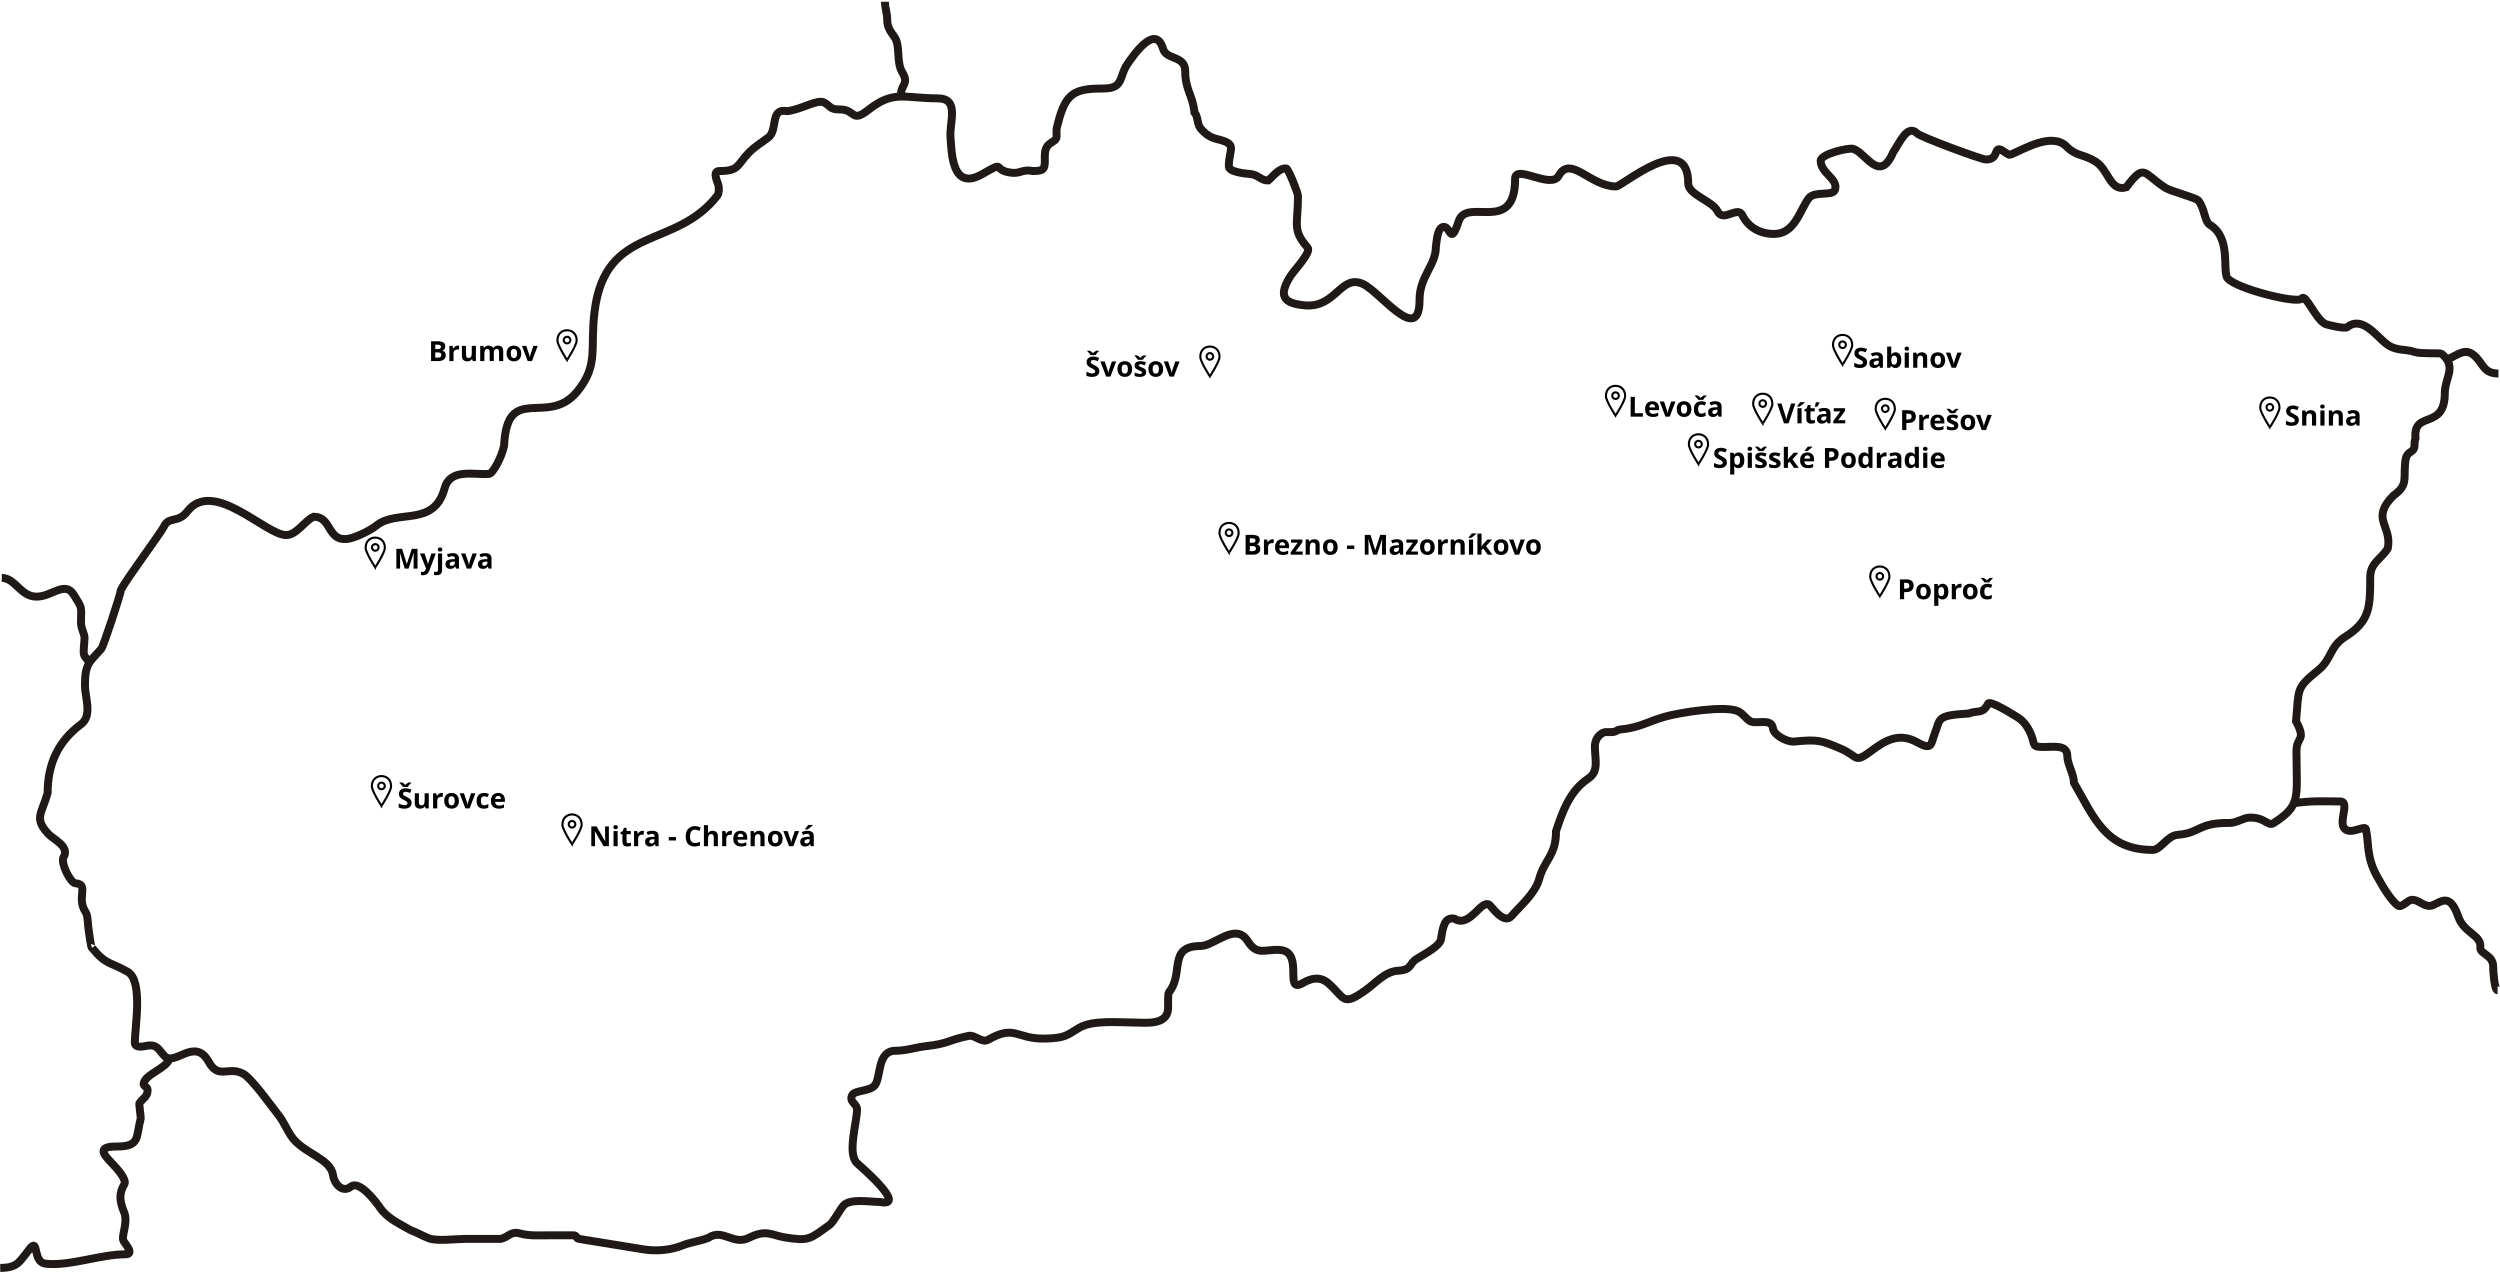
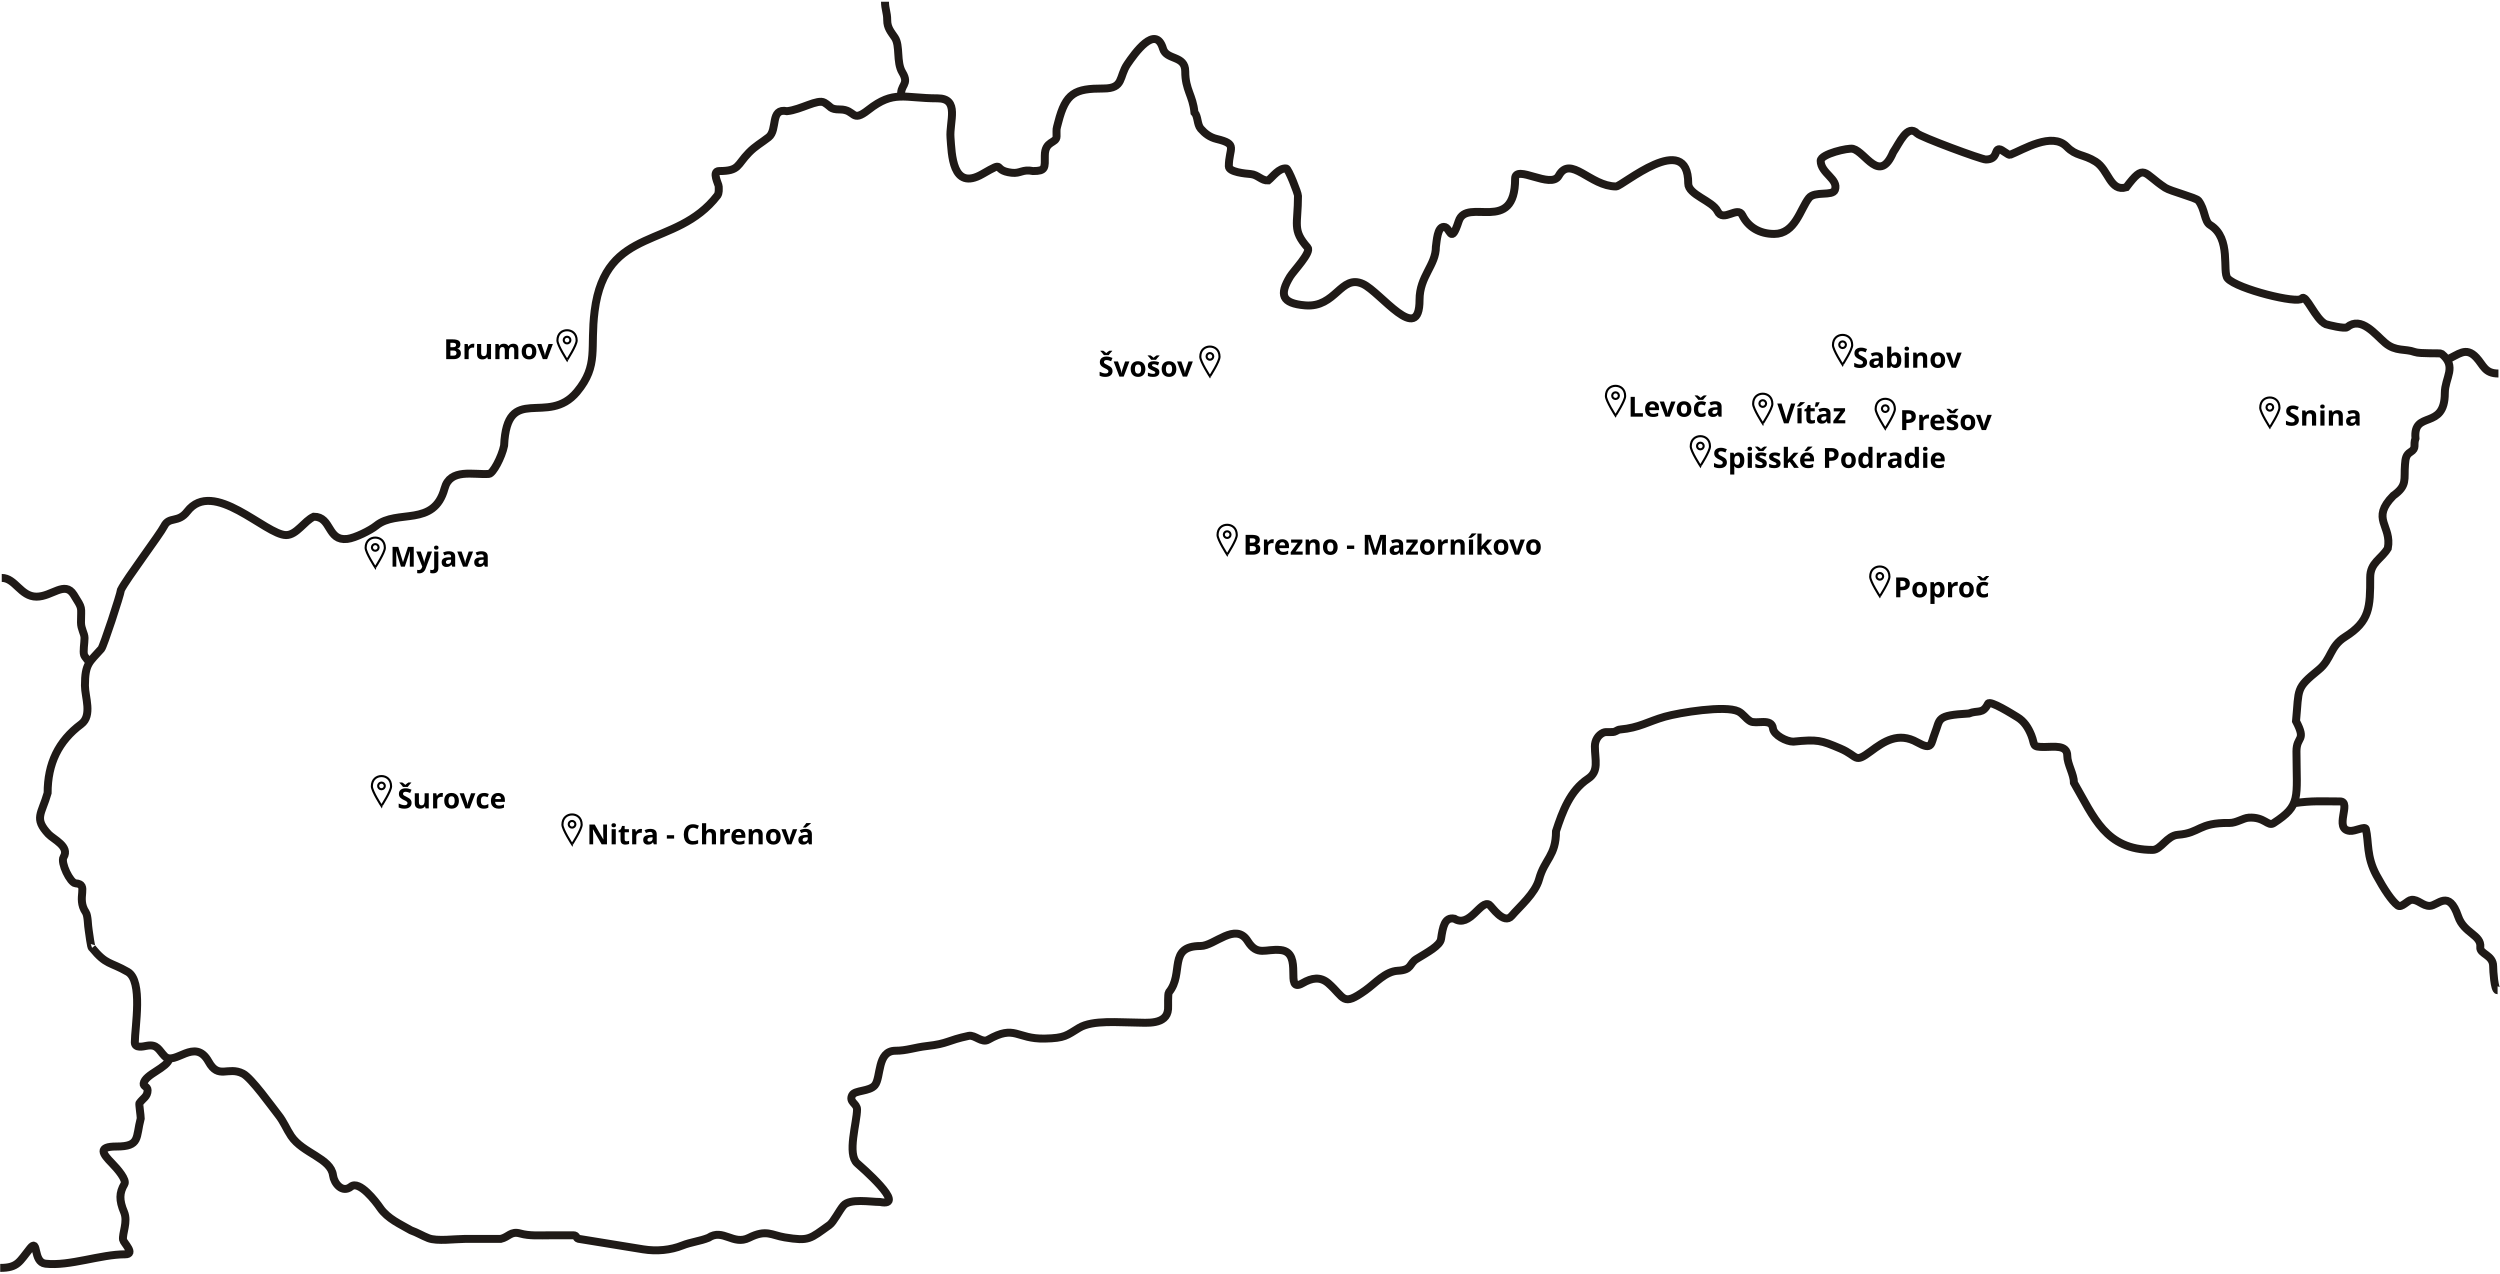
<svg xmlns="http://www.w3.org/2000/svg" xml:space="preserve" width="2642px" height="1346px" style="shape-rendering:geometricPrecision; text-rendering:geometricPrecision; image-rendering:optimizeQuality; fill-rule:evenodd; clip-rule:evenodd" viewBox="0 0 2642 1346" version="1.1" id="svg32">
  <defs id="defs12">
    <style type="text/css" id="style10">
    .str1 {stroke:#1F1A17;stroke-width:4.166}
    .str0 {stroke:#1F1A17;stroke-width:8.334}
    .fil0 {fill:none}
    .fil1 {fill:#1F1A17}
    .fnt0 {font-weight:normal;font-size:33.337;font-family:'Arial'}
   </style>
  </defs>
  <g id="layer4" style="display:inline">
    <path style="clip-rule:evenodd;fill:none;fill-rule:evenodd;stroke:#1f1a17;stroke-width:8.419;image-rendering:optimizeQuality;shape-rendering:geometricPrecision;text-rendering:geometricPrecision" id="path15" d="m 97.291,1001.703 c -1.271,0.432 -2.997,-15.829 -3.544,-18.534 -0.964,-4.763 -0.712,-15.452 -3.101,-18.986 -10.589,-15.663 4.15,-29.611 -10.871,-30.708 -5.537,-0.404 -16.067,-21.954 -12.606,-27.607 6.882,-11.239 -10.853,-18.934 -15.947,-24.411 -15.608,-16.777 -7.241,-21.051 -0.886,-43.397 0,-31.056 11.403,-54.871 35.438,-72.781 12.122,-9.034 3.987,-28.861 3.987,-40.685 0,-23.589 4.778,-24.657 17.276,-38.877 2.292,-2.606 20.128,-56.918 20.82,-62.384 5.726,-11.587 41.167,-58.537 45.626,-67.356 5.345,-10.572 14.779,-2.899 24.363,-15.37 27.459,-35.728 82.911,24.863 104.541,24.863 11.129,0 19.134,-14.891 29.236,-19.438 19.051,0 13.987,26.019 35.438,23.507 8.165,-0.956 24.346,-8.981 30.565,-14.014 22.152,-17.927 60.934,2.081 72.204,-39.329 5.902,-21.688 30.709,-14.102 46.955,-15.37 4.077,-0.318 13.379,-17.507 15.947,-29.836 3.091,-67.319 45.98,-19.3 77.077,-56.959 23.287,-28.2 13.543,-45.681 18.605,-85.439 11.667,-91.654 85.421,-64.427 129.79,-122.055 1.81,-2.892 1.329,-6.076 1.329,-9.493 0,-2.268 -7.727,-16.274 0.443,-16.274 21.541,0 18.589,-6.313 31.451,-19.438 7.011,-7.155 13.202,-10.295 20.82,-16.274 9.966,-7.824 1.141,-31.199 19.491,-27.575 14.726,-1.502 32.281,-13.16 39.424,-9.041 7.248,4.178 5.651,7.233 16.39,7.233 16.977,0 11.899,14.758 30.122,0.452 26.921,-21.132 37.785,-12.206 73.09,-12.206 23.858,0 12.371,24.838 13.732,41.589 1.342,16.524 1.52,56.957 33.666,38.425 26.372,-15.205 9.074,-3.927 31.008,-1.356 9.347,1.095 11.178,-4.062 22.591,-1.808 13.467,0 12.403,-3.469 12.403,-16.274 0,-16.033 12.403,-12.785 12.403,-20.343 0,-9.726 -0.485,-6.091 1.772,-14.918 7.972,-31.174 17.667,-35.712 47.841,-35.712 21.666,0 16.108,-12.365 25.249,-25.767 7.45,-10.925 29.82,-42.739 37.652,-16.274 3.661,12.367 23.477,6.66 23.477,23.959 0,19.678 8.027,25.255 9.745,43.397 3.866,3.946 2.679,12.601 6.645,17.178 4.486,5.18 9.666,9.109 16.833,10.849 23.183,5.631 12.846,9.504 12.846,28.932 0,6.125 17.553,7.674 23.034,8.137 7.634,0.646 11.623,7.24 18.605,6.781 4.801,-3.885 11.453,-13.454 19.048,-12.658 2.263,0.236 12.403,26.043 12.403,28.932 0,30.671 -6.414,35.808 10.188,54.699 4.275,4.863 -15.034,24.818 -18.605,30.74 -11.389,18.889 -8.955,28.181 15.947,30.288 32.61,2.761 37.645,-33.339 61.13,-22.603 18.451,8.436 59.801,65.799 59.801,16.726 0,-24.917 17.276,-36.326 17.276,-56.055 0.919,-6.105 1.502,-20.961 8.479,-21.024 7.04,-0.063 6.888,20.578 15.626,-6.03 8.465,-25.781 59.617,14.952 59.617,-44.823 0,-15.95 37.962,11.481 46.069,-3.164 12.444,-22.479 33.236,11.301 60.687,11.301 6.105,0 76.191,-60.41 76.191,-3.164 0,12.08 25.567,18.267 31.008,29.384 5.945,12.15 21.192,-6.031 26.135,4.069 6.245,12.762 18.445,19.891 33.666,19.891 22.311,0 27.476,-26.293 36.767,-37.973 6.104,-7.675 24.999,-1.615 27.464,-8.589 4.077,-11.536 -15.061,-17.457 -15.061,-30.74 0,-7.223 29.3,-13.916 34.109,-12.658 13.436,3.515 28.078,37.647 42.525,3.616 6.597,-9.674 15.067,-30.282 25.249,-19.891 3.605,3.679 67.901,27.575 72.647,27.575 12.947,0 8.863,-10.849 14.175,-10.849 2.817,0 9.575,6.639 11.517,5.877 13.985,-5.487 44.121,-24.591 59.801,-8.589 10.114,10.321 17.494,7.615 30.565,15.822 13.849,8.698 15.193,32.201 32.337,27.123 19.704,-26.143 17.578,-14.936 41.196,0.452 5.654,3.684 32.6,10.514 34.995,13.562 7.234,9.207 6.161,21.941 12.403,25.767 23.069,14.144 12.42,49.583 18.605,56.507 10.009,11.205 74.357,27.182 78.406,21.247 3.942,-5.778 14.578,22.557 25.249,27.123 2.765,0.873 20.156,5.182 22.591,3.164 14.887,-12.33 30.118,8.209 40.31,16.726 11.127,9.298 20.837,5.75 31.008,9.493 5.819,2.141 27.159,0.845 28.35,1.808 16.893,13.671 3.544,25.104 3.544,41.589 0,39.953 -33.799,17.502 -31.008,47.918 -2.653,7.229 1.612,10.115 -5.316,14.466 -4.753,2.984 -5.251,6.844 -5.759,13.11 -1.315,16.182 2.857,22.041 -12.403,33 -24.388,24.888 -1.151,31.303 -5.759,55.603 -6.95,11.528 -18.605,14.994 -18.605,30.74 0,31.649 -0.355,46.369 -26.578,62.836 -16.308,10.242 -14.078,23.519 -27.907,34.808 -24.504,20.006 -20.613,19.337 -23.92,54.247 11.374,21.767 0.424,15.247 0.471,32.074 0.142,49.754 5.072,56.684 -24.18,75.702 -6.011,3.908 -9.428,-6.842 -26.28,-5.772 -5.945,0.377 -13.045,5.69 -20.443,5.585 -33.066,-0.471 -30.479,10.664 -54.354,12.491 -11.605,0.888 -18.044,15.988 -26.709,15.988 -49.75,0 -61.978,-34.32 -83.17,-70.898 0,-8.972 -7.069,-19.799 -7.069,-28.629 0,-11.914 -14.525,-9.242 -24.078,-9.242 -13.966,0 -9.651,-1.785 -13.916,-12.398 -3.276,-8.153 -7.69,-14.881 -14.8,-19.161 -4.75,-2.858 -28.961,-18.211 -30.925,-14.202 -5.627,11.488 -10.603,6.53 -20.322,10.37 -35.099,2.054 -29.745,5.455 -36.006,21.19 -4.255,10.697 -2.21,18.444 -18.555,9.242 -19.996,-11.257 -35.313,-0.761 -49.038,9.468 -17.961,13.384 -12.872,5.305 -32.251,-2.93 -20.625,-8.765 -23.863,-9.761 -49.701,-7.214 -6.929,0 -20.508,-6.771 -21.427,-13.976 -1.485,-11.65 -17.856,-3.895 -24.078,-7.664 -4.889,-2.961 -7.699,-8.027 -12.591,-10.37 -13.841,-6.63 -62.397,1.344 -77.534,5.636 -17.757,5.033 -27.203,11.774 -47.271,13.525 -1.514,0 -3.554,1.179 -4.639,1.803 -3.577,2.064 -9.684,-0.054 -13.254,1.578 -5.496,2.515 -8.836,8.218 -8.836,14.427 0,14.467 4.693,26.319 -7.29,34.265 -18.85,12.497 -26.96,34.523 -33.797,55.455 0,26.161 -12.117,29.498 -17.892,50.721 -4.114,15.116 -20.725,29.008 -28.989,38.768 -8.266,9.763 -20.993,-9.955 -23.584,-11.717 -8.896,-6.05 -20.569,24.992 -36.889,14.653 -10.308,-2.173 -12.299,8.79 -14.137,21.415 -1.034,7.099 -14.398,14.113 -25.937,21.194 -8.1,4.97 -4.349,11.573 -19.788,12.395 -13.089,0.697 -23.703,13.253 -34.239,20.739 -24.676,17.533 -21.37,8.064 -39.319,-7.664 -8.434,-7.105 -17.225,-5.608 -26.949,0 -20.373,11.748 1.664,-32.32 -23.194,-34.941 -16.031,-1.689 -24.577,7.023 -34.901,-9.468 -12.845,-20.516 -35.324,5.185 -49.701,5.185 -35.342,0 -17.074,29.014 -33.576,48.917 -1.301,1.925 -0.648,14.682 -0.884,17.809 -1.288,17.136 -23.549,14.261 -33.576,14.202 -17.462,0 -46.014,-3.119 -60.525,5.636 -13.291,8.018 -14.806,10.82 -36.227,11.271 -30.251,0.636 -30.978,-15.139 -59.817,1.213 -6.693,3.794 -13.868,-5.337 -20.465,-4.109 -23.467,4.979 -21.319,8.21 -44.302,10.787 -12.58,1.41 -21.416,4.959 -33.134,4.959 -19.739,0 -15.02,28.222 -21.869,36.519 -5.5,6.665 -21.137,5.11 -23.857,10.37 -3.811,7.374 5.08,8.835 5.08,15.104 0,13.609 -10.794,47.296 0.221,57.032 2.575,2.277 54.144,46.742 24.078,40.802 -10.28,0 -31.835,-4.003 -38.657,3.832 -4.352,4.998 -10.494,17.454 -14.8,20.514 -20.745,14.739 -21.148,17.358 -47.271,13.075 -14.047,-2.304 -19.342,-8.789 -37.773,0.451 -16.722,8.382 -27.455,-10.295 -42.853,0 -9.047,3.636 -18.628,4.506 -27.612,8.115 -12.211,4.906 -27.123,6.364 -41.307,4.058 l -68.416,-11.127 c -2.54,-0.64 -1.754,-3.7 -5.163,-3.7 h -7.8 -17.028 c -10.702,0 -21.854,0.843 -31.529,-1.906 -10.088,-2.865 -12.172,3.766 -20.653,5.718 h -37.901 c -10.381,0 -29.477,2.747 -38.45,-0.785 -6.747,-2.657 -11.717,-5.83 -18.475,-8.264 -10.879,-6.349 -24.708,-12.177 -32.692,-23.895 -4.455,-6.539 -21.956,-29.35 -30.704,-22.317 -9.258,7.44 -17.937,-3.612 -18.997,-11.947 -2.302,-18.108 -31.958,-23.183 -44.231,-41.459 -5.008,-7.458 -7.703,-15.022 -13.732,-22.603 -6.511,-8.185 -28.244,-38.827 -37.209,-43.397 -15.967,-8.137 -25.659,6.599 -36.324,-12.658 -14.614,-26.387 -35.666,5.192 -46.512,-5.877 -6.264,-6.393 -7.509,-12.99 -19.048,-10.849 -3.365,0.625 -12.403,2.893 -12.403,-3.616 0,-15.72 9.017,-65.05 -7.53,-74.589 -18.874,-10.882 -22.561,-6.834 -37.652,-25.315 m 81.845,116.796 c -2.181,10.227 -26.05,16.731 -27.36,26.662 -0.396,2.997 4.21,3.083 4.21,6.922 0,7.03 -4.999,8.472 -8.654,13.844 -0.51,0.749 1.403,13.186 1.403,15.992 -5.357,20.31 -0.339,29.72 -25.703,29.72 -20.068,0 -14.692,7.509 -4.692,17.715 6.005,6.129 15.771,17.573 13.121,22.019 -5.436,9.121 -5.638,17.054 -0.353,29.574 4.3,10.184 -2.088,22.619 -1.044,29.286 0.468,2.991 13.44,15.314 2.345,15.314 -26.296,0 -58.909,12.768 -84.373,9.912 -13.577,-1.524 -7.131,-27.48 -16.139,-16.309 -11.444,14.195 -13.015,20.755 -31.681,20.755 M 94.242,700.727 c 0.417,-1.495 -4.517,-5.938 -5.381,-8.593 -1.204,-3.696 0.468,-12.548 0.468,-17.901 0,-4.858 -3.742,-9.426 -3.742,-16.469 0,-17.435 2.234,-13.464 -7.718,-29.358 -9.358,-14.943 -23.038,2.148 -39.293,2.148 -16.8,0 -22.47,-19.811 -36.72,-19.811 M 952.555,102.057 c -2.13,-12.583 9.112,-12.142 0.999,-25.596 -6.551,-10.867 -2.037,-28.141 -7.972,-36.85 -4.033,-5.919 -7.972,-10.3 -7.972,-18.186 0,-8.424 -2.344,-11.664 -2.344,-19.622 M 2585.966,380.011 c 12.094,-4.926 19.802,-14.249 30.988,-2.225 7.645,8.217 8.828,16.947 23.389,16.947 m -216.218,454.117 c 19.377,-2.826 29.77,-1.881 48.848,-1.881 12.822,0 -7.275,29.428 10.317,31.107 5.686,0.542 16.148,-5.299 16.943,-1.97 3.299,13.811 0.385,28.87 11.195,48.87 7.904,14.624 16.232,27.208 22.511,31.939 3.968,2.988 10.453,-5.573 14.538,-5.963 6.874,-0.658 11.849,6.563 19.2,6.401 8.907,-0.195 20.127,-18.191 30.128,11.159 6.09,17.876 24.764,19.396 23.359,32.558 -0.767,7.185 13.6,8.024 13.6,20.1 0,4.746 1.295,25.365 4.69,25.365" class="fil0 str0" />
  </g>
  <g transform="translate(1074.858,-136.4152)" id="g5430">
    <g id="g5416" transform="translate(-903.1625,235.1986)">
      <text xml:space="preserve" style="font-style:normal;font-variant:normal;font-weight:normal;font-stretch:normal;font-size:40px;line-height:125%;font-family:Wingdings;-inkscape-font-specification:Wingdings;letter-spacing:0px;word-spacing:-1.23px;fill:#000000;fill-opacity:1;stroke:none;stroke-width:1px;stroke-linecap:butt;stroke-linejoin:miter;stroke-opacity:1" x="1786.479" y="289.832" id="text5410">
        <tspan id="tspan5408" x="1786.479" y="289.832" style="font-style:normal;font-variant:normal;font-weight:bold;font-stretch:normal;font-size:29.333px;font-family:sans-serif;-inkscape-font-specification:'sans-serif Bold'">Sabinov</tspan>
      </text>
      <text id="text5414" y="289.832" x="1786.479" style="font-style:normal;font-variant:normal;font-weight:normal;font-stretch:normal;font-size:40px;line-height:125%;font-family:Wingdings;-inkscape-font-specification:Wingdings;letter-spacing:0px;word-spacing:-1.23px;fill:#000000;fill-opacity:1;stroke:none;stroke-width:1px;stroke-linecap:butt;stroke-linejoin:miter;stroke-opacity:1" xml:space="preserve">
        <tspan style="font-style:normal;font-variant:normal;font-weight:bold;font-stretch:normal;font-size:29.333px;font-family:sans-serif;-inkscape-font-specification:'sans-serif Bold'" y="326.428" x="1786.479" id="tspan5412" />
      </text>
      <g id="g4552-2-5-58" transform="matrix(0.05790356,0,0,0.05790356,1767.816,254.683)" style="clip-rule:evenodd;fill:none;fill-rule:evenodd;stroke:#000000;stroke-width:38.38;stroke-miterlimit:4;stroke-dasharray:none;stroke-opacity:1;image-rendering:optimizeQuality;shape-rendering:geometricPrecision;text-rendering:geometricPrecision">
        <path id="path4550-2-21-6" d="m 133.383,551.7 c 0,0.1 0.2,0.3 0.2,0.3 0,0 175.2,-269 175.2,-357.4 0,-130.1 -88.8,-186.7 -175.4,-186.9 -86.6,0.2 -175.4,56.8 -175.4,186.9 0,88.4 175.3,357.4 175.3,357.4 0,0 0.1,-0.3 0.1,-0.3 z M 72.683,187.2 c 0,-33.6 27.2,-60.8 60.8,-60.8 33.6,0 60.8,27.2 60.8,60.8 0,33.6 -27.3,60.8 -60.9,60.8 -33.5,0 -60.7,-27.2 -60.7,-60.8 z" style="fill:none;stroke-width:38.38;stroke-miterlimit:4;stroke-dasharray:none" />
      </g>
    </g>
    <g id="g4523" transform="translate(-446.8773,296.3502)">
      <text id="text4517" y="289.832" x="1786.479" style="font-style:normal;font-variant:normal;font-weight:normal;font-stretch:normal;font-size:40px;line-height:125%;font-family:Wingdings;-inkscape-font-specification:Wingdings;letter-spacing:0px;word-spacing:-1.23px;fill:#000000;fill-opacity:1;stroke:none;stroke-width:1px;stroke-linecap:butt;stroke-linejoin:miter;stroke-opacity:1" xml:space="preserve">
        <tspan style="font-style:normal;font-variant:normal;font-weight:bold;font-stretch:normal;font-size:29.333px;font-family:sans-serif;-inkscape-font-specification:'sans-serif Bold'" y="289.832" x="1786.479" id="tspan4515">Snina</tspan>
      </text>
      <text xml:space="preserve" style="font-style:normal;font-variant:normal;font-weight:normal;font-stretch:normal;font-size:40px;line-height:125%;font-family:Wingdings;-inkscape-font-specification:Wingdings;letter-spacing:0px;word-spacing:-1.23px;fill:#000000;fill-opacity:1;stroke:none;stroke-width:1px;stroke-linecap:butt;stroke-linejoin:miter;stroke-opacity:1" x="1786.479" y="289.832" id="text4521">
        <tspan id="tspan4519" x="1786.479" y="326.428" style="font-style:normal;font-variant:normal;font-weight:bold;font-stretch:normal;font-size:29.333px;font-family:sans-serif;-inkscape-font-specification:'sans-serif Bold'" />
      </text>
      <g id="g4552-2-5-55" transform="matrix(0.05790356,0,0,0.05790356,1763.07,259.6941)" style="clip-rule:evenodd;fill:none;fill-rule:evenodd;stroke:#000000;stroke-width:38.38;stroke-miterlimit:4;stroke-dasharray:none;stroke-opacity:1;image-rendering:optimizeQuality;shape-rendering:geometricPrecision;text-rendering:geometricPrecision">
        <path id="path4550-2-21-78" d="m 133.383,551.7 c 0,0.1 0.2,0.3 0.2,0.3 0,0 175.2,-269 175.2,-357.4 0,-130.1 -88.8,-186.7 -175.4,-186.9 -86.6,0.2 -175.4,56.8 -175.4,186.9 0,88.4 175.3,357.4 175.3,357.4 0,0 0.1,-0.3 0.1,-0.3 z M 72.683,187.2 c 0,-33.6 27.2,-60.8 60.8,-60.8 33.6,0 60.8,27.2 60.8,60.8 0,33.6 -27.3,60.8 -60.9,60.8 -33.5,0 -60.7,-27.2 -60.7,-60.8 z" style="fill:none;stroke-width:38.38;stroke-miterlimit:4;stroke-dasharray:none" />
      </g>
    </g>
    <g id="g4539" transform="translate(-856.1228,479.8051)">
-       <text xml:space="preserve" style="font-style:normal;font-variant:normal;font-weight:normal;font-stretch:normal;font-size:40px;line-height:125%;font-family:Wingdings;-inkscape-font-specification:Wingdings;letter-spacing:0px;word-spacing:-1.23px;fill:#000000;fill-opacity:1;stroke:none;stroke-width:1px;stroke-linecap:butt;stroke-linejoin:miter;stroke-opacity:1" x="1786.479" y="289.832" id="text4533">
-         <tspan id="tspan4531" x="1786.479" y="289.832" style="font-style:normal;font-variant:normal;font-weight:bold;font-stretch:normal;font-size:29.333px;font-family:sans-serif;-inkscape-font-specification:'sans-serif Bold'">Poproč</tspan>
+       <text xml:space="preserve" style="font-style:normal;font-variant:normal;font-weight:normal;font-stretch:normal;font-size:40px;line-height:125%;font-family:Wingdings;-inkscape-font-specification:Wingdings;letter-spacing:0px;word-spacing:-1.23px;fill:#000000;fill-opacity:1;stroke:none;stroke-width:1px;stroke-linecap:butt;stroke-linejoin:miter;stroke-opacity:1" x="1782.479" y="287.832" id="text4533">
+         <tspan id="tspan4531" x="1782.479" y="287.832" style="font-style:normal;font-variant:normal;font-weight:bold;font-stretch:normal;font-size:29.333px;font-family:sans-serif;-inkscape-font-specification:'sans-serif Bold'">Poproč</tspan>
      </text>
      <text id="text4537" y="289.832" x="1786.479" style="font-style:normal;font-variant:normal;font-weight:normal;font-stretch:normal;font-size:40px;line-height:125%;font-family:Wingdings;-inkscape-font-specification:Wingdings;letter-spacing:0px;word-spacing:-1.23px;fill:#000000;fill-opacity:1;stroke:none;stroke-width:1px;stroke-linecap:butt;stroke-linejoin:miter;stroke-opacity:1" xml:space="preserve">
        <tspan style="font-style:normal;font-variant:normal;font-weight:bold;font-stretch:normal;font-size:29.333px;font-family:sans-serif;-inkscape-font-specification:'sans-serif Bold'" y="326.428" x="1786.479" id="tspan4535" />
      </text>
      <g id="g4552-2-5-6" transform="matrix(0.05790356,0,0,0.05790356,1760.126,254.8276)" style="clip-rule:evenodd;fill:none;fill-rule:evenodd;stroke:#000000;stroke-width:38.38;stroke-miterlimit:4;stroke-dasharray:none;stroke-opacity:1;image-rendering:optimizeQuality;shape-rendering:geometricPrecision;text-rendering:geometricPrecision">
        <path id="path4550-2-21-46" d="m 133.383,551.7 c 0,0.1 0.2,0.3 0.2,0.3 0,0 175.2,-269 175.2,-357.4 0,-130.1 -88.8,-186.7 -175.4,-186.9 -86.6,0.2 -175.4,56.8 -175.4,186.9 0,88.4 175.3,357.4 175.3,357.4 0,0 0.1,-0.3 0.1,-0.3 z M 72.683,187.2 c 0,-33.6 27.2,-60.8 60.8,-60.8 33.6,0 60.8,27.2 60.8,60.8 0,33.6 -27.3,60.8 -60.9,60.8 -33.5,0 -60.7,-27.2 -60.7,-60.8 z" style="fill:none;stroke-width:38.38;stroke-miterlimit:4;stroke-dasharray:none" />
      </g>
    </g>
    <g id="g4555" transform="translate(-2441.361,700.8917)">
      <text id="text4549" y="289.832" x="1786.479" style="font-style:normal;font-variant:normal;font-weight:normal;font-stretch:normal;font-size:40px;line-height:125%;font-family:Wingdings;-inkscape-font-specification:Wingdings;letter-spacing:0px;word-spacing:-1.23px;fill:#000000;fill-opacity:1;stroke:none;stroke-width:1px;stroke-linecap:butt;stroke-linejoin:miter;stroke-opacity:1" xml:space="preserve">
        <tspan style="font-style:normal;font-variant:normal;font-weight:bold;font-stretch:normal;font-size:29.333px;font-family:sans-serif;-inkscape-font-specification:'sans-serif Bold'" y="289.832" x="1786.479" id="tspan4547">Šurovce</tspan>
      </text>
      <text xml:space="preserve" style="font-style:normal;font-variant:normal;font-weight:normal;font-stretch:normal;font-size:40px;line-height:125%;font-family:Wingdings;-inkscape-font-specification:Wingdings;letter-spacing:0px;word-spacing:-1.23px;fill:#000000;fill-opacity:1;stroke:none;stroke-width:1px;stroke-linecap:butt;stroke-linejoin:miter;stroke-opacity:1" x="1786.479" y="289.832" id="text4553">
        <tspan id="tspan4551" x="1786.479" y="326.428" style="font-style:normal;font-variant:normal;font-weight:bold;font-stretch:normal;font-size:29.333px;font-family:sans-serif;-inkscape-font-specification:'sans-serif Bold'" />
      </text>
    </g>
-     <g id="g4571" transform="translate(-21.16787,592.7004)">
+     <g id="g4571" transform="translate(-5.167871,590.7004)">
      <text xml:space="preserve" style="font-style:normal;font-variant:normal;font-weight:normal;font-stretch:normal;font-size:40px;line-height:125%;font-family:Wingdings;-inkscape-font-specification:Wingdings;letter-spacing:0px;word-spacing:-1.23px;fill:#000000;fill-opacity:1;stroke:none;stroke-width:1px;stroke-linecap:butt;stroke-linejoin:miter;stroke-opacity:1" x="-600.786" y="-74.726" id="text4565">
        <tspan id="tspan4563" x="-600.786" y="-74.726" style="font-style:normal;font-variant:normal;font-weight:bold;font-stretch:normal;font-size:29.333px;font-family:sans-serif;-inkscape-font-specification:'sans-serif Bold'">Brumov</tspan>
      </text>
      <text id="text4569" y="289.832" x="1786.479" style="font-style:normal;font-variant:normal;font-weight:normal;font-stretch:normal;font-size:40px;line-height:125%;font-family:Wingdings;-inkscape-font-specification:Wingdings;letter-spacing:0px;word-spacing:-1.23px;fill:#000000;fill-opacity:1;stroke:none;stroke-width:1px;stroke-linecap:butt;stroke-linejoin:miter;stroke-opacity:1" xml:space="preserve">
        <tspan style="font-style:normal;font-variant:normal;font-weight:bold;font-stretch:normal;font-size:29.333px;font-family:sans-serif;-inkscape-font-specification:'sans-serif Bold'" y="326.428" x="1786.479" id="tspan4567" />
      </text>
    </g>
    <g id="g4587" transform="translate(-853.7708,301.0542)">
      <text id="text4581" y="289.832" x="1786.479" style="font-style:normal;font-variant:normal;font-weight:normal;font-stretch:normal;font-size:40px;line-height:125%;font-family:Wingdings;-inkscape-font-specification:Wingdings;letter-spacing:0px;word-spacing:-1.23px;fill:#000000;fill-opacity:1;stroke:none;stroke-width:1px;stroke-linecap:butt;stroke-linejoin:miter;stroke-opacity:1" xml:space="preserve">
        <tspan style="font-style:normal;font-variant:normal;font-weight:bold;font-stretch:normal;font-size:29.333px;font-family:sans-serif;-inkscape-font-specification:'sans-serif Bold'" y="289.832" x="1786.479" id="tspan4579">Prešov</tspan>
      </text>
      <text xml:space="preserve" style="font-style:normal;font-variant:normal;font-weight:normal;font-stretch:normal;font-size:40px;line-height:125%;font-family:Wingdings;-inkscape-font-specification:Wingdings;letter-spacing:0px;word-spacing:-1.23px;fill:#000000;fill-opacity:1;stroke:none;stroke-width:1px;stroke-linecap:butt;stroke-linejoin:miter;stroke-opacity:1" x="1786.479" y="289.832" id="text4585">
        <tspan id="tspan4583" x="1786.479" y="326.428" style="font-style:normal;font-variant:normal;font-weight:bold;font-stretch:normal;font-size:29.333px;font-family:sans-serif;-inkscape-font-specification:'sans-serif Bold'" />
      </text>
      <g id="g4552-2-5-7" transform="matrix(0.05790356,0,0,0.05790356,1763.537,256.3777)" style="clip-rule:evenodd;fill:none;fill-rule:evenodd;stroke:#000000;stroke-width:38.38;stroke-miterlimit:4;stroke-dasharray:none;stroke-opacity:1;image-rendering:optimizeQuality;shape-rendering:geometricPrecision;text-rendering:geometricPrecision">
        <path id="path4550-2-21-04" d="m 133.383,551.7 c 0,0.1 0.2,0.3 0.2,0.3 0,0 175.2,-269 175.2,-357.4 0,-130.1 -88.8,-186.7 -175.4,-186.9 -86.6,0.2 -175.4,56.8 -175.4,186.9 0,88.4 175.3,357.4 175.3,357.4 0,0 0.1,-0.3 0.1,-0.3 z M 72.683,187.2 c 0,-33.6 27.2,-60.8 60.8,-60.8 33.6,0 60.8,27.2 60.8,60.8 0,33.6 -27.3,60.8 -60.9,60.8 -33.5,0 -60.7,-27.2 -60.7,-60.8 z" style="fill:none;stroke-width:38.38;stroke-miterlimit:4;stroke-dasharray:none" />
      </g>
    </g>
    <g id="g4603" transform="translate(-7.055957,-75.26354)">
      <text xml:space="preserve" style="font-style:normal;font-variant:normal;font-weight:normal;font-stretch:normal;font-size:40px;line-height:125%;font-family:Wingdings;-inkscape-font-specification:Wingdings;letter-spacing:0px;word-spacing:-1.23px;fill:#000000;fill-opacity:1;stroke:none;stroke-width:1px;stroke-linecap:butt;stroke-linejoin:miter;stroke-opacity:1" x="245.929" y="797.861" id="text4597">
        <tspan id="tspan4595" x="245.929" y="797.861" style="font-style:normal;font-variant:normal;font-weight:bold;font-stretch:normal;font-size:29.333px;font-family:sans-serif;-inkscape-font-specification:'sans-serif Bold'">Brezno - Mazorníkovo</tspan>
      </text>
      <text id="text4601" y="289.832" x="1786.479" style="font-style:normal;font-variant:normal;font-weight:normal;font-stretch:normal;font-size:40px;line-height:125%;font-family:Wingdings;-inkscape-font-specification:Wingdings;letter-spacing:0px;word-spacing:-1.23px;fill:#000000;fill-opacity:1;stroke:none;stroke-width:1px;stroke-linecap:butt;stroke-linejoin:miter;stroke-opacity:1" xml:space="preserve">
        <tspan style="font-style:normal;font-variant:normal;font-weight:bold;font-stretch:normal;font-size:29.333px;font-family:sans-serif;-inkscape-font-specification:'sans-serif Bold'" y="326.428" x="1786.479" id="tspan4599" />
      </text>
      <flowRoot xml:space="preserve" id="flowRoot4701" style="fill:black;stroke:none;stroke-opacity:1;stroke-width:1px;stroke-linejoin:miter;stroke-linecap:butt;fill-opacity:1;font-family:Wingdings;font-style:normal;font-weight:normal;font-size:48px;line-height:125%;letter-spacing:0px;word-spacing:-1.23px;-inkscape-font-specification:Wingdings;font-stretch:normal;font-variant:normal">
        <flowRegion id="flowRegion4703">
          <rect id="rect4705" width="395.134" height="70.56" x="2775.343" y="45.352" />
        </flowRegion>
        <flowPara id="flowPara4707" />
      </flowRoot>
-       <g id="g4552-2-5" transform="matrix(0.05790356,0,0,0.05790356,223.3437,763.8336)" style="clip-rule:evenodd;fill:none;fill-rule:evenodd;stroke:#000000;stroke-width:38.38;stroke-miterlimit:4;stroke-dasharray:none;stroke-opacity:1;image-rendering:optimizeQuality;shape-rendering:geometricPrecision;text-rendering:geometricPrecision">
+       <g id="g4552-2-5" transform="matrix(0.05790356,0,0,0.05790356,221.3437,765.8336)" style="clip-rule:evenodd;fill:none;fill-rule:evenodd;stroke:#000000;stroke-width:38.38;stroke-miterlimit:4;stroke-dasharray:none;stroke-opacity:1;image-rendering:optimizeQuality;shape-rendering:geometricPrecision;text-rendering:geometricPrecision">
        <path id="path4550-2-21" d="m 133.383,551.7 c 0,0.1 0.2,0.3 0.2,0.3 0,0 175.2,-269 175.2,-357.4 0,-130.1 -88.8,-186.7 -175.4,-186.9 -86.6,0.2 -175.4,56.8 -175.4,186.9 0,88.4 175.3,357.4 175.3,357.4 0,0 0.1,-0.3 0.1,-0.3 z M 72.683,187.2 c 0,-33.6 27.2,-60.8 60.8,-60.8 33.6,0 60.8,27.2 60.8,60.8 0,33.6 -27.3,60.8 -60.9,60.8 -33.5,0 -60.7,-27.2 -60.7,-60.8 z" style="fill:none;stroke-width:38.38;stroke-miterlimit:4;stroke-dasharray:none" />
      </g>
      <g id="g4552-2-5-8" transform="matrix(0.05790356,0,0,0.05790356,-470.9846,1071.935)" style="clip-rule:evenodd;fill:none;fill-rule:evenodd;stroke:#000000;stroke-width:38.38;stroke-miterlimit:4;stroke-dasharray:none;stroke-opacity:1;image-rendering:optimizeQuality;shape-rendering:geometricPrecision;text-rendering:geometricPrecision">
        <path id="path4550-2-21-1" d="m 133.383,551.7 c 0,0.1 0.2,0.3 0.2,0.3 0,0 175.2,-269 175.2,-357.4 0,-130.1 -88.8,-186.7 -175.4,-186.9 -86.6,0.2 -175.4,56.8 -175.4,186.9 0,88.4 175.3,357.4 175.3,357.4 0,0 0.1,-0.3 0.1,-0.3 z M 72.683,187.2 c 0,-33.6 27.2,-60.8 60.8,-60.8 33.6,0 60.8,27.2 60.8,60.8 0,33.6 -27.3,60.8 -60.9,60.8 -33.5,0 -60.7,-27.2 -60.7,-60.8 z" style="fill:none;stroke-width:38.38;stroke-miterlimit:4;stroke-dasharray:none" />
      </g>
      <g id="g4552-2-5-86" transform="matrix(0.05790356,0,0,0.05790356,-672.3855,1031.397)" style="clip-rule:evenodd;fill:none;fill-rule:evenodd;stroke:#000000;stroke-width:38.38;stroke-miterlimit:4;stroke-dasharray:none;stroke-opacity:1;image-rendering:optimizeQuality;shape-rendering:geometricPrecision;text-rendering:geometricPrecision">
        <path id="path4550-2-21-8" d="m 133.383,551.7 c 0,0.1 0.2,0.3 0.2,0.3 0,0 175.2,-269 175.2,-357.4 0,-130.1 -88.8,-186.7 -175.4,-186.9 -86.6,0.2 -175.4,56.8 -175.4,186.9 0,88.4 175.3,357.4 175.3,357.4 0,0 0.1,-0.3 0.1,-0.3 z M 72.683,187.2 c 0,-33.6 27.2,-60.8 60.8,-60.8 33.6,0 60.8,27.2 60.8,60.8 0,33.6 -27.3,60.8 -60.9,60.8 -33.5,0 -60.7,-27.2 -60.7,-60.8 z" style="fill:none;stroke-width:38.38;stroke-miterlimit:4;stroke-dasharray:none" />
      </g>
      <g id="g4552-2-5-3" transform="matrix(0.05790356,0,0,0.05790356,-678.9605,779.3586)" style="clip-rule:evenodd;fill:none;fill-rule:evenodd;stroke:#000000;stroke-width:38.38;stroke-miterlimit:4;stroke-dasharray:none;stroke-opacity:1;image-rendering:optimizeQuality;shape-rendering:geometricPrecision;text-rendering:geometricPrecision">
        <path id="path4550-2-21-4" d="m 133.383,551.7 c 0,0.1 0.2,0.3 0.2,0.3 0,0 175.2,-269 175.2,-357.4 0,-130.1 -88.8,-186.7 -175.4,-186.9 -86.6,0.2 -175.4,56.8 -175.4,186.9 0,88.4 175.3,357.4 175.3,357.4 0,0 0.1,-0.3 0.1,-0.3 z M 72.683,187.2 c 0,-33.6 27.2,-60.8 60.8,-60.8 33.6,0 60.8,27.2 60.8,60.8 0,33.6 -27.3,60.8 -60.9,60.8 -33.5,0 -60.7,-27.2 -60.7,-60.8 z" style="fill:none;stroke-width:38.38;stroke-miterlimit:4;stroke-dasharray:none" />
      </g>
    </g>
-     <g id="g4619" transform="translate(-1714.598,244.6065)">
+     <g id="g4619" transform="translate(-1700.598,244.6065)">
      <text id="text4613" y="289.832" x="1786.479" style="font-style:normal;font-variant:normal;font-weight:normal;font-stretch:normal;font-size:40px;line-height:125%;font-family:Wingdings;-inkscape-font-specification:Wingdings;letter-spacing:0px;word-spacing:-1.23px;fill:#000000;fill-opacity:1;stroke:none;stroke-width:1px;stroke-linecap:butt;stroke-linejoin:miter;stroke-opacity:1" xml:space="preserve">
        <tspan style="font-style:normal;font-variant:normal;font-weight:bold;font-stretch:normal;font-size:29.333px;font-family:sans-serif;-inkscape-font-specification:'sans-serif Bold'" y="289.832" x="1786.479" id="tspan4611">Švošov</tspan>
      </text>
      <text xml:space="preserve" style="font-style:normal;font-variant:normal;font-weight:normal;font-stretch:normal;font-size:40px;line-height:125%;font-family:Wingdings;-inkscape-font-specification:Wingdings;letter-spacing:0px;word-spacing:-1.23px;fill:#000000;fill-opacity:1;stroke:none;stroke-width:1px;stroke-linecap:butt;stroke-linejoin:miter;stroke-opacity:1" x="1786.479" y="289.832" id="text4617">
        <tspan id="tspan4615" x="1786.479" y="326.428" style="font-style:normal;font-variant:normal;font-weight:bold;font-stretch:normal;font-size:29.333px;font-family:sans-serif;-inkscape-font-specification:'sans-serif Bold'" />
      </text>
    </g>
    <g id="g4635" transform="translate(-983.13,293.9982)">
      <text xml:space="preserve" style="font-style:normal;font-variant:normal;font-weight:normal;font-stretch:normal;font-size:40px;line-height:125%;font-family:Wingdings;-inkscape-font-specification:Wingdings;letter-spacing:0px;word-spacing:-1.23px;fill:#000000;fill-opacity:1;stroke:none;stroke-width:1px;stroke-linecap:butt;stroke-linejoin:miter;stroke-opacity:1" x="1786.479" y="289.832" id="text4629">
        <tspan id="tspan4627" x="1786.479" y="289.832" style="font-style:normal;font-variant:normal;font-weight:bold;font-stretch:normal;font-size:29.333px;font-family:sans-serif;-inkscape-font-specification:'sans-serif Bold'">Víťaz</tspan>
      </text>
      <text id="text4633" y="289.832" x="1786.479" style="font-style:normal;font-variant:normal;font-weight:normal;font-stretch:normal;font-size:40px;line-height:125%;font-family:Wingdings;-inkscape-font-specification:Wingdings;letter-spacing:0px;word-spacing:-1.23px;fill:#000000;fill-opacity:1;stroke:none;stroke-width:1px;stroke-linecap:butt;stroke-linejoin:miter;stroke-opacity:1" xml:space="preserve">
        <tspan style="font-style:normal;font-variant:normal;font-weight:bold;font-stretch:normal;font-size:29.333px;font-family:sans-serif;-inkscape-font-specification:'sans-serif Bold'" y="326.428" x="1786.479" id="tspan4631" />
      </text>
      <g id="g4552-2-5-54" transform="matrix(0.05790356,0,0,0.05790356,1763.42,258.0461)" style="clip-rule:evenodd;fill:none;fill-rule:evenodd;stroke:#000000;stroke-width:38.38;stroke-miterlimit:4;stroke-dasharray:none;stroke-opacity:1;image-rendering:optimizeQuality;shape-rendering:geometricPrecision;text-rendering:geometricPrecision">
        <path id="path4550-2-21-7" d="m 133.383,551.7 c 0,0.1 0.2,0.3 0.2,0.3 0,0 175.2,-269 175.2,-357.4 0,-130.1 -88.8,-186.7 -175.4,-186.9 -86.6,0.2 -175.4,56.8 -175.4,186.9 0,88.4 175.3,357.4 175.3,357.4 0,0 0.1,-0.3 0.1,-0.3 z M 72.683,187.2 c 0,-33.6 27.2,-60.8 60.8,-60.8 33.6,0 60.8,27.2 60.8,60.8 0,33.6 -27.3,60.8 -60.9,60.8 -33.5,0 -60.7,-27.2 -60.7,-60.8 z" style="fill:none;stroke-width:38.38;stroke-miterlimit:4;stroke-dasharray:none" />
      </g>
    </g>
-     <g id="g4651" transform="translate(-2445.121,447.4693)">
+     <g id="g4651" transform="translate(-2449.121,445.4693)">
      <text id="text4645" y="289.832" x="1786.479" style="font-style:normal;font-variant:normal;font-weight:normal;font-stretch:normal;font-size:40px;line-height:125%;font-family:Wingdings;-inkscape-font-specification:Wingdings;letter-spacing:0px;word-spacing:-1.23px;fill:#000000;fill-opacity:1;stroke:none;stroke-width:1px;stroke-linecap:butt;stroke-linejoin:miter;stroke-opacity:1" xml:space="preserve">
        <tspan style="font-style:normal;font-variant:normal;font-weight:bold;font-stretch:normal;font-size:29.333px;font-family:sans-serif;-inkscape-font-specification:'sans-serif Bold'" y="289.832" x="1786.479" id="tspan4643">Myjava</tspan>
      </text>
      <text xml:space="preserve" style="font-style:normal;font-variant:normal;font-weight:normal;font-stretch:normal;font-size:40px;line-height:125%;font-family:Wingdings;-inkscape-font-specification:Wingdings;letter-spacing:0px;word-spacing:-1.23px;fill:#000000;fill-opacity:1;stroke:none;stroke-width:1px;stroke-linecap:butt;stroke-linejoin:miter;stroke-opacity:1" x="1786.479" y="289.832" id="text4649">
        <tspan id="tspan4647" x="1786.479" y="326.428" style="font-style:normal;font-variant:normal;font-weight:bold;font-stretch:normal;font-size:29.333px;font-family:sans-serif;-inkscape-font-specification:'sans-serif Bold'" />
      </text>
    </g>
    <g id="g4667" transform="translate(-1140.713,286.9423)">
      <text xml:space="preserve" style="font-style:normal;font-variant:normal;font-weight:normal;font-stretch:normal;font-size:40px;line-height:125%;font-family:Wingdings;-inkscape-font-specification:Wingdings;letter-spacing:0px;word-spacing:-1.23px;fill:#000000;fill-opacity:1;stroke:none;stroke-width:1px;stroke-linecap:butt;stroke-linejoin:miter;stroke-opacity:1" x="1786.479" y="289.832" id="text4661">
        <tspan id="tspan4659" x="1786.479" y="289.832" style="font-style:normal;font-variant:normal;font-weight:bold;font-stretch:normal;font-size:29.333px;font-family:sans-serif;-inkscape-font-specification:'sans-serif Bold'">Levoča</tspan>
      </text>
      <text id="text4665" y="289.832" x="1786.479" style="font-style:normal;font-variant:normal;font-weight:normal;font-stretch:normal;font-size:40px;line-height:125%;font-family:Wingdings;-inkscape-font-specification:Wingdings;letter-spacing:0px;word-spacing:-1.23px;fill:#000000;fill-opacity:1;stroke:none;stroke-width:1px;stroke-linecap:butt;stroke-linejoin:miter;stroke-opacity:1" xml:space="preserve">
        <tspan style="font-style:normal;font-variant:normal;font-weight:bold;font-stretch:normal;font-size:29.333px;font-family:sans-serif;-inkscape-font-specification:'sans-serif Bold'" y="326.428" x="1786.479" id="tspan4663" />
      </text>
      <g id="g4552-2-5-5" transform="matrix(0.05790356,0,0,0.05790356,1765.428,256.7645)" style="clip-rule:evenodd;fill:none;fill-rule:evenodd;stroke:#000000;stroke-width:38.38;stroke-miterlimit:4;stroke-dasharray:none;stroke-opacity:1;image-rendering:optimizeQuality;shape-rendering:geometricPrecision;text-rendering:geometricPrecision">
        <path id="path4550-2-21-47" d="m 133.383,551.7 c 0,0.1 0.2,0.3 0.2,0.3 0,0 175.2,-269 175.2,-357.4 0,-130.1 -88.8,-186.7 -175.4,-186.9 -86.6,0.2 -175.4,56.8 -175.4,186.9 0,88.4 175.3,357.4 175.3,357.4 0,0 0.1,-0.3 0.1,-0.3 z M 72.683,187.2 c 0,-33.6 27.2,-60.8 60.8,-60.8 33.6,0 60.8,27.2 60.8,60.8 0,33.6 -27.3,60.8 -60.9,60.8 -33.5,0 -60.7,-27.2 -60.7,-60.8 z" style="fill:none;stroke-width:38.38;stroke-miterlimit:4;stroke-dasharray:none" />
      </g>
    </g>
-     <g id="g4683" transform="translate(-2239.09,740.8755)">
+     <g id="g4683" transform="translate(-2241.09,738.8755)">
      <text id="text4677" y="289.832" x="1786.479" style="font-style:normal;font-variant:normal;font-weight:normal;font-stretch:normal;font-size:40px;line-height:125%;font-family:Wingdings;-inkscape-font-specification:Wingdings;letter-spacing:0px;word-spacing:-1.23px;fill:#000000;fill-opacity:1;stroke:none;stroke-width:1px;stroke-linecap:butt;stroke-linejoin:miter;stroke-opacity:1" xml:space="preserve">
        <tspan style="font-style:normal;font-variant:normal;font-weight:bold;font-stretch:normal;font-size:29.333px;font-family:sans-serif;-inkscape-font-specification:'sans-serif Bold'" y="289.832" x="1786.479" id="tspan4675">Nitra - Chrenová</tspan>
      </text>
      <text xml:space="preserve" style="font-style:normal;font-variant:normal;font-weight:normal;font-stretch:normal;font-size:40px;line-height:125%;font-family:Wingdings;-inkscape-font-specification:Wingdings;letter-spacing:0px;word-spacing:-1.23px;fill:#000000;fill-opacity:1;stroke:none;stroke-width:1px;stroke-linecap:butt;stroke-linejoin:miter;stroke-opacity:1" x="1786.479" y="289.832" id="text4681">
        <tspan id="tspan4679" x="1786.479" y="326.428" style="font-style:normal;font-variant:normal;font-weight:bold;font-stretch:normal;font-size:29.333px;font-family:sans-serif;-inkscape-font-specification:'sans-serif Bold'" />
      </text>
    </g>
    <g id="g4699" transform="translate(-1051.338,341.0379)">
      <text xml:space="preserve" style="font-style:normal;font-variant:normal;font-weight:normal;font-stretch:normal;font-size:40px;line-height:125%;font-family:Wingdings;-inkscape-font-specification:Wingdings;letter-spacing:0px;word-spacing:-1.23px;fill:#000000;fill-opacity:1;stroke:none;stroke-width:1px;stroke-linecap:butt;stroke-linejoin:miter;stroke-opacity:1" x="1786.479" y="289.832" id="text4693">
        <tspan id="tspan4691" x="1786.479" y="289.832" style="font-style:normal;font-variant:normal;font-weight:bold;font-stretch:normal;font-size:29.333px;font-family:sans-serif;-inkscape-font-specification:'sans-serif Bold'">Spišské Podradie</tspan>
      </text>
      <text id="text4697" y="289.832" x="1786.479" style="font-style:normal;font-variant:normal;font-weight:normal;font-stretch:normal;font-size:40px;line-height:125%;font-family:Wingdings;-inkscape-font-specification:Wingdings;letter-spacing:0px;word-spacing:-1.23px;fill:#000000;fill-opacity:1;stroke:none;stroke-width:1px;stroke-linecap:butt;stroke-linejoin:miter;stroke-opacity:1" xml:space="preserve">
        <tspan style="font-style:normal;font-variant:normal;font-weight:bold;font-stretch:normal;font-size:29.333px;font-family:sans-serif;-inkscape-font-specification:'sans-serif Bold'" y="326.428" x="1786.479" id="tspan4695" />
      </text>
-       <g id="g4552-2-5-1" transform="matrix(0.05790356,0,0,0.05790356,1763.703,253.8817)" style="clip-rule:evenodd;fill:none;fill-rule:evenodd;stroke:#000000;stroke-width:38.38;stroke-miterlimit:4;stroke-dasharray:none;stroke-opacity:1;image-rendering:optimizeQuality;shape-rendering:geometricPrecision;text-rendering:geometricPrecision">
+       <g id="g4552-2-5-1" transform="matrix(0.05790356,0,0,0.05790356,1765.703,255.8817)" style="clip-rule:evenodd;fill:none;fill-rule:evenodd;stroke:#000000;stroke-width:38.38;stroke-miterlimit:4;stroke-dasharray:none;stroke-opacity:1;image-rendering:optimizeQuality;shape-rendering:geometricPrecision;text-rendering:geometricPrecision">
        <path id="path4550-2-21-88" d="m 133.383,551.7 c 0,0.1 0.2,0.3 0.2,0.3 0,0 175.2,-269 175.2,-357.4 0,-130.1 -88.8,-186.7 -175.4,-186.9 -86.6,0.2 -175.4,56.8 -175.4,186.9 0,88.4 175.3,357.4 175.3,357.4 0,0 0.1,-0.3 0.1,-0.3 z M 72.683,187.2 c 0,-33.6 27.2,-60.8 60.8,-60.8 33.6,0 60.8,27.2 60.8,60.8 0,33.6 -27.3,60.8 -60.9,60.8 -33.5,0 -60.7,-27.2 -60.7,-60.8 z" style="fill:none;stroke-width:38.38;stroke-miterlimit:4;stroke-dasharray:none" />
      </g>
    </g>
    <g id="g4552-2-5-83" transform="matrix(0.05790356,0,0,0.05790356,-483.328,484.969)" style="clip-rule:evenodd;fill:none;fill-rule:evenodd;stroke:#000000;stroke-width:38.38;stroke-miterlimit:4;stroke-dasharray:none;stroke-opacity:1;image-rendering:optimizeQuality;shape-rendering:geometricPrecision;text-rendering:geometricPrecision">
      <path id="path4550-2-21-3" d="m 133.383,551.7 c 0,0.1 0.2,0.3 0.2,0.3 0,0 175.2,-269 175.2,-357.4 0,-130.1 -88.8,-186.7 -175.4,-186.9 -86.6,0.2 -175.4,56.8 -175.4,186.9 0,88.4 175.3,357.4 175.3,357.4 0,0 0.1,-0.3 0.1,-0.3 z M 72.683,187.2 c 0,-33.6 27.2,-60.8 60.8,-60.8 33.6,0 60.8,27.2 60.8,60.8 0,33.6 -27.3,60.8 -60.9,60.8 -33.5,0 -60.7,-27.2 -60.7,-60.8 z" style="fill:none;stroke-width:38.38;stroke-miterlimit:4;stroke-dasharray:none" />
    </g>
    <g id="g4552-2-5-2" transform="matrix(0.05790356,0,0,0.05790356,196.0502,502.2191)" style="clip-rule:evenodd;fill:none;fill-rule:evenodd;stroke:#000000;stroke-width:38.38;stroke-miterlimit:4;stroke-dasharray:none;stroke-opacity:1;image-rendering:optimizeQuality;shape-rendering:geometricPrecision;text-rendering:geometricPrecision">
      <path id="path4550-2-21-0" d="m 133.383,551.7 c 0,0.1 0.2,0.3 0.2,0.3 0,0 175.2,-269 175.2,-357.4 0,-130.1 -88.8,-186.7 -175.4,-186.9 -86.6,0.2 -175.4,56.8 -175.4,186.9 0,88.4 175.3,357.4 175.3,357.4 0,0 0.1,-0.3 0.1,-0.3 z M 72.683,187.2 c 0,-33.6 27.2,-60.8 60.8,-60.8 33.6,0 60.8,27.2 60.8,60.8 0,33.6 -27.3,60.8 -60.9,60.8 -33.5,0 -60.7,-27.2 -60.7,-60.8 z" style="fill:none;stroke-width:38.38;stroke-miterlimit:4;stroke-dasharray:none" />
    </g>
  </g>
</svg>
